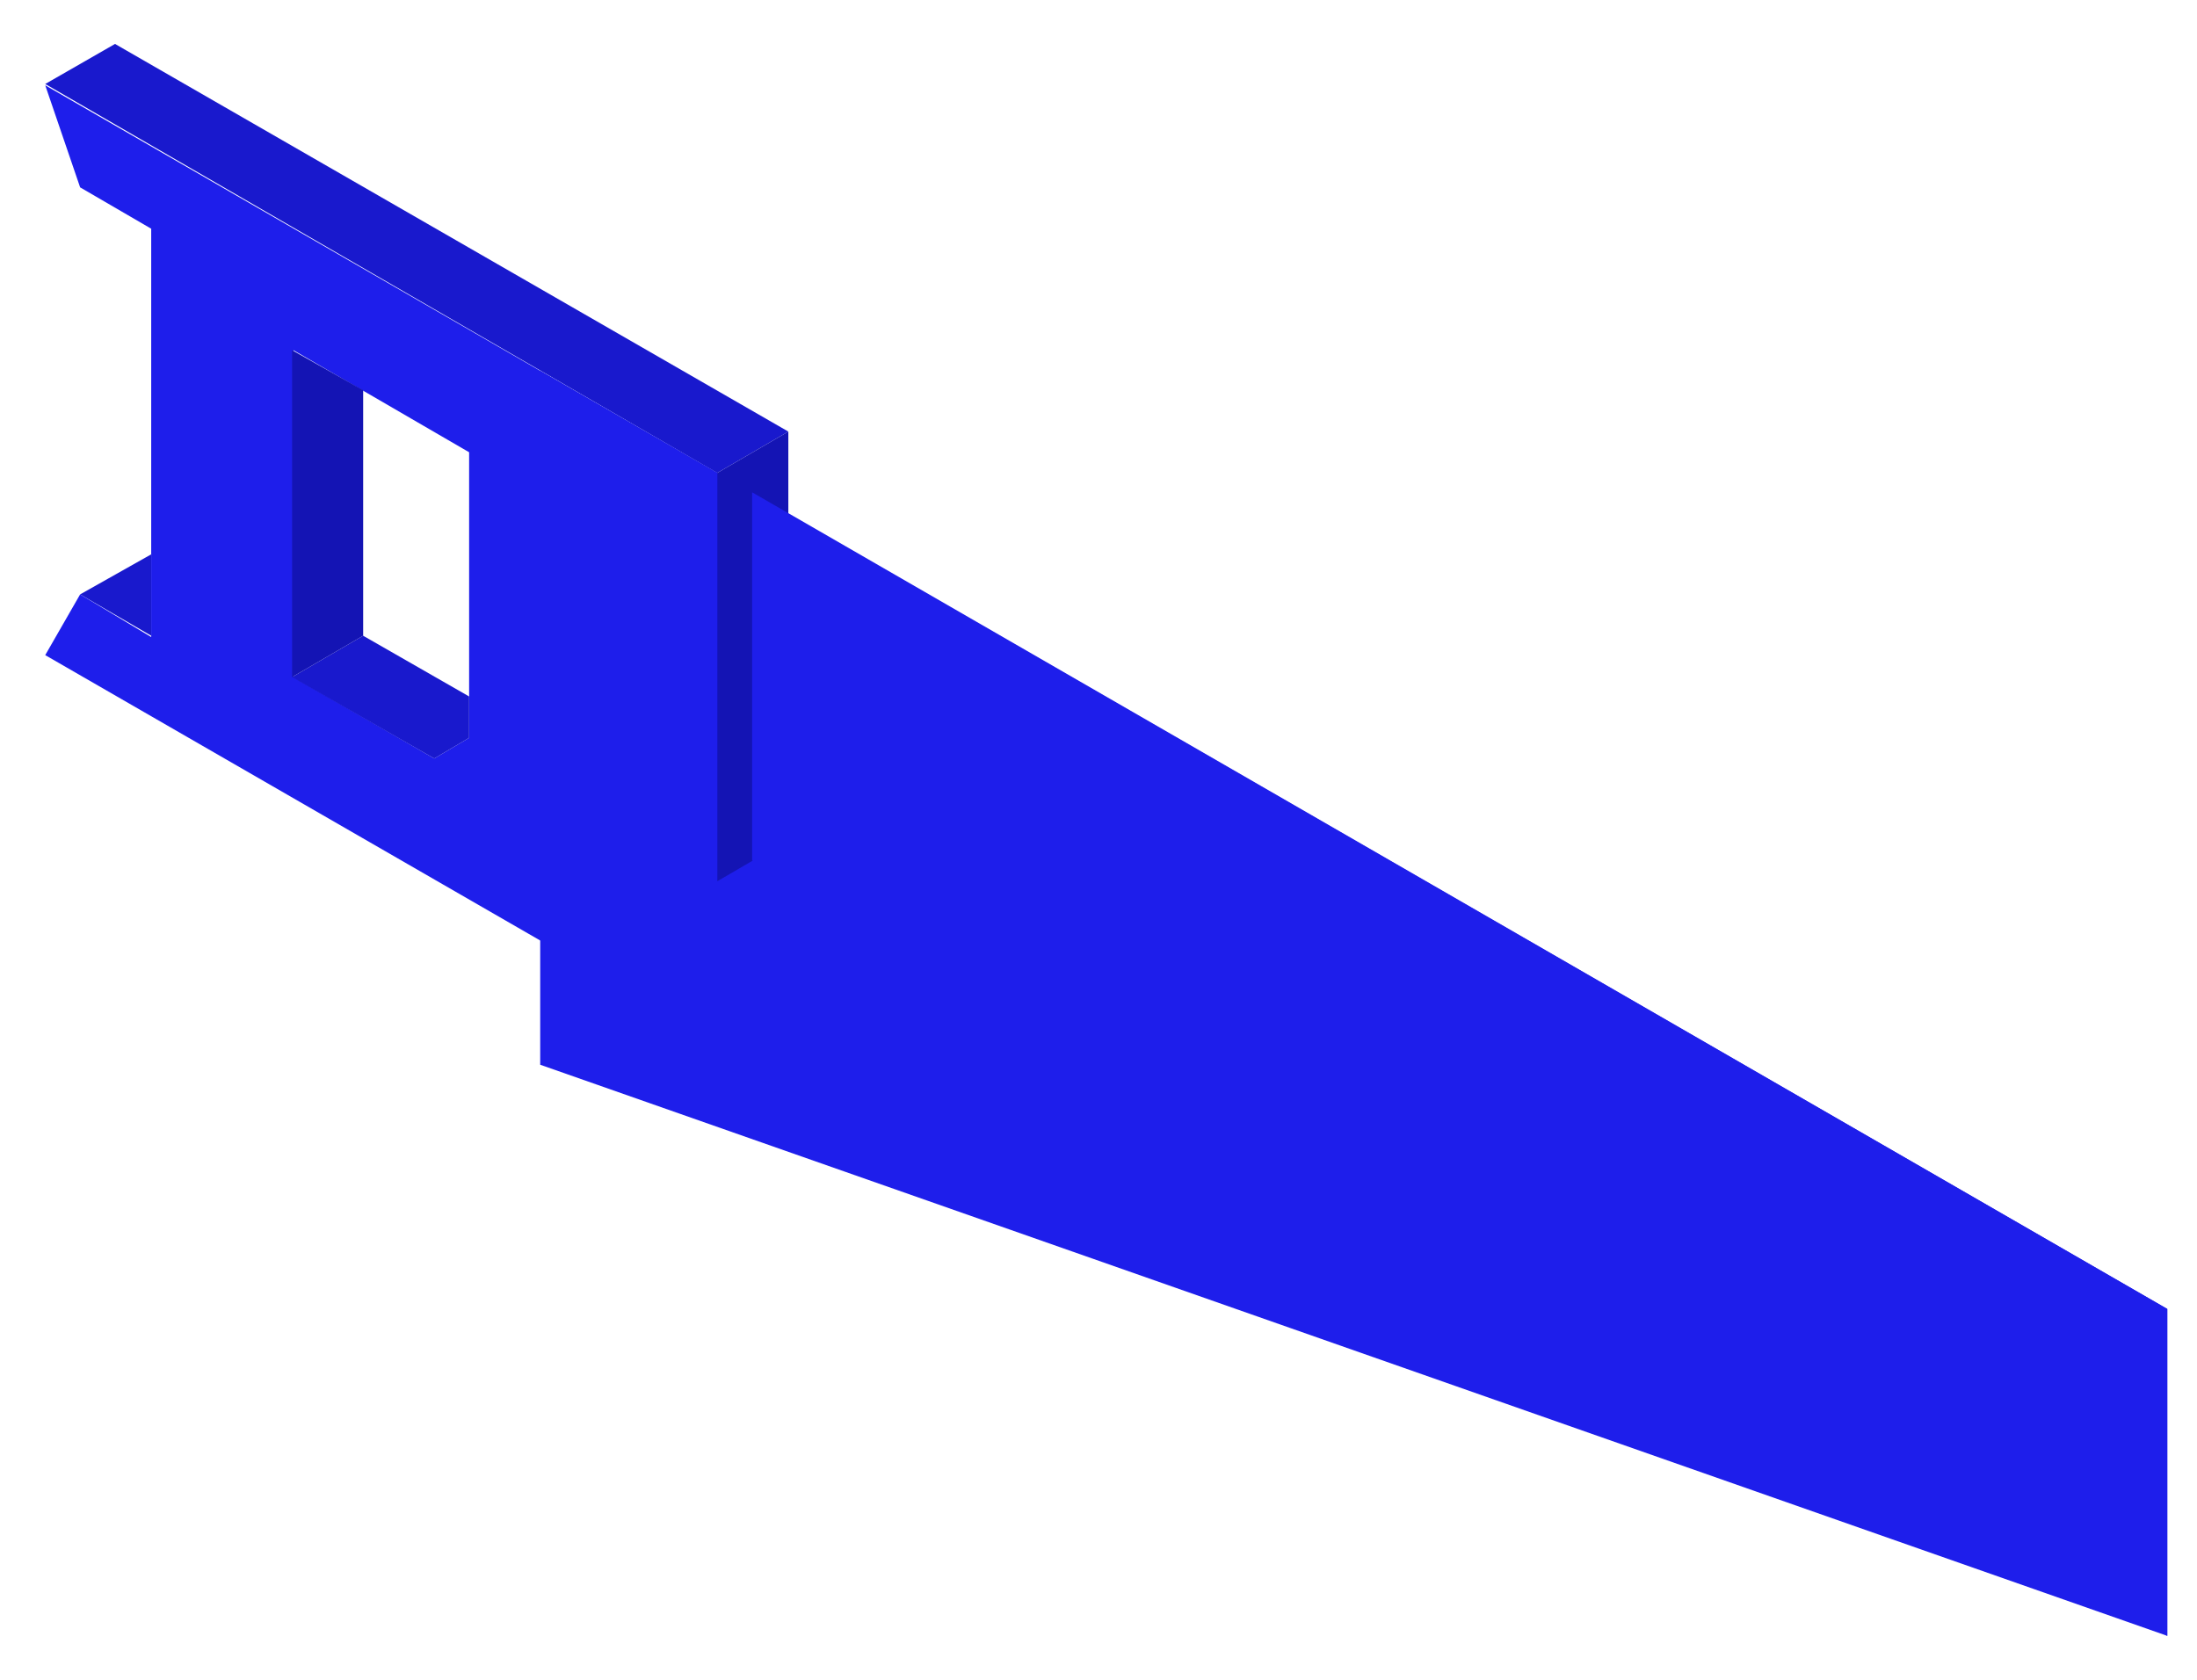
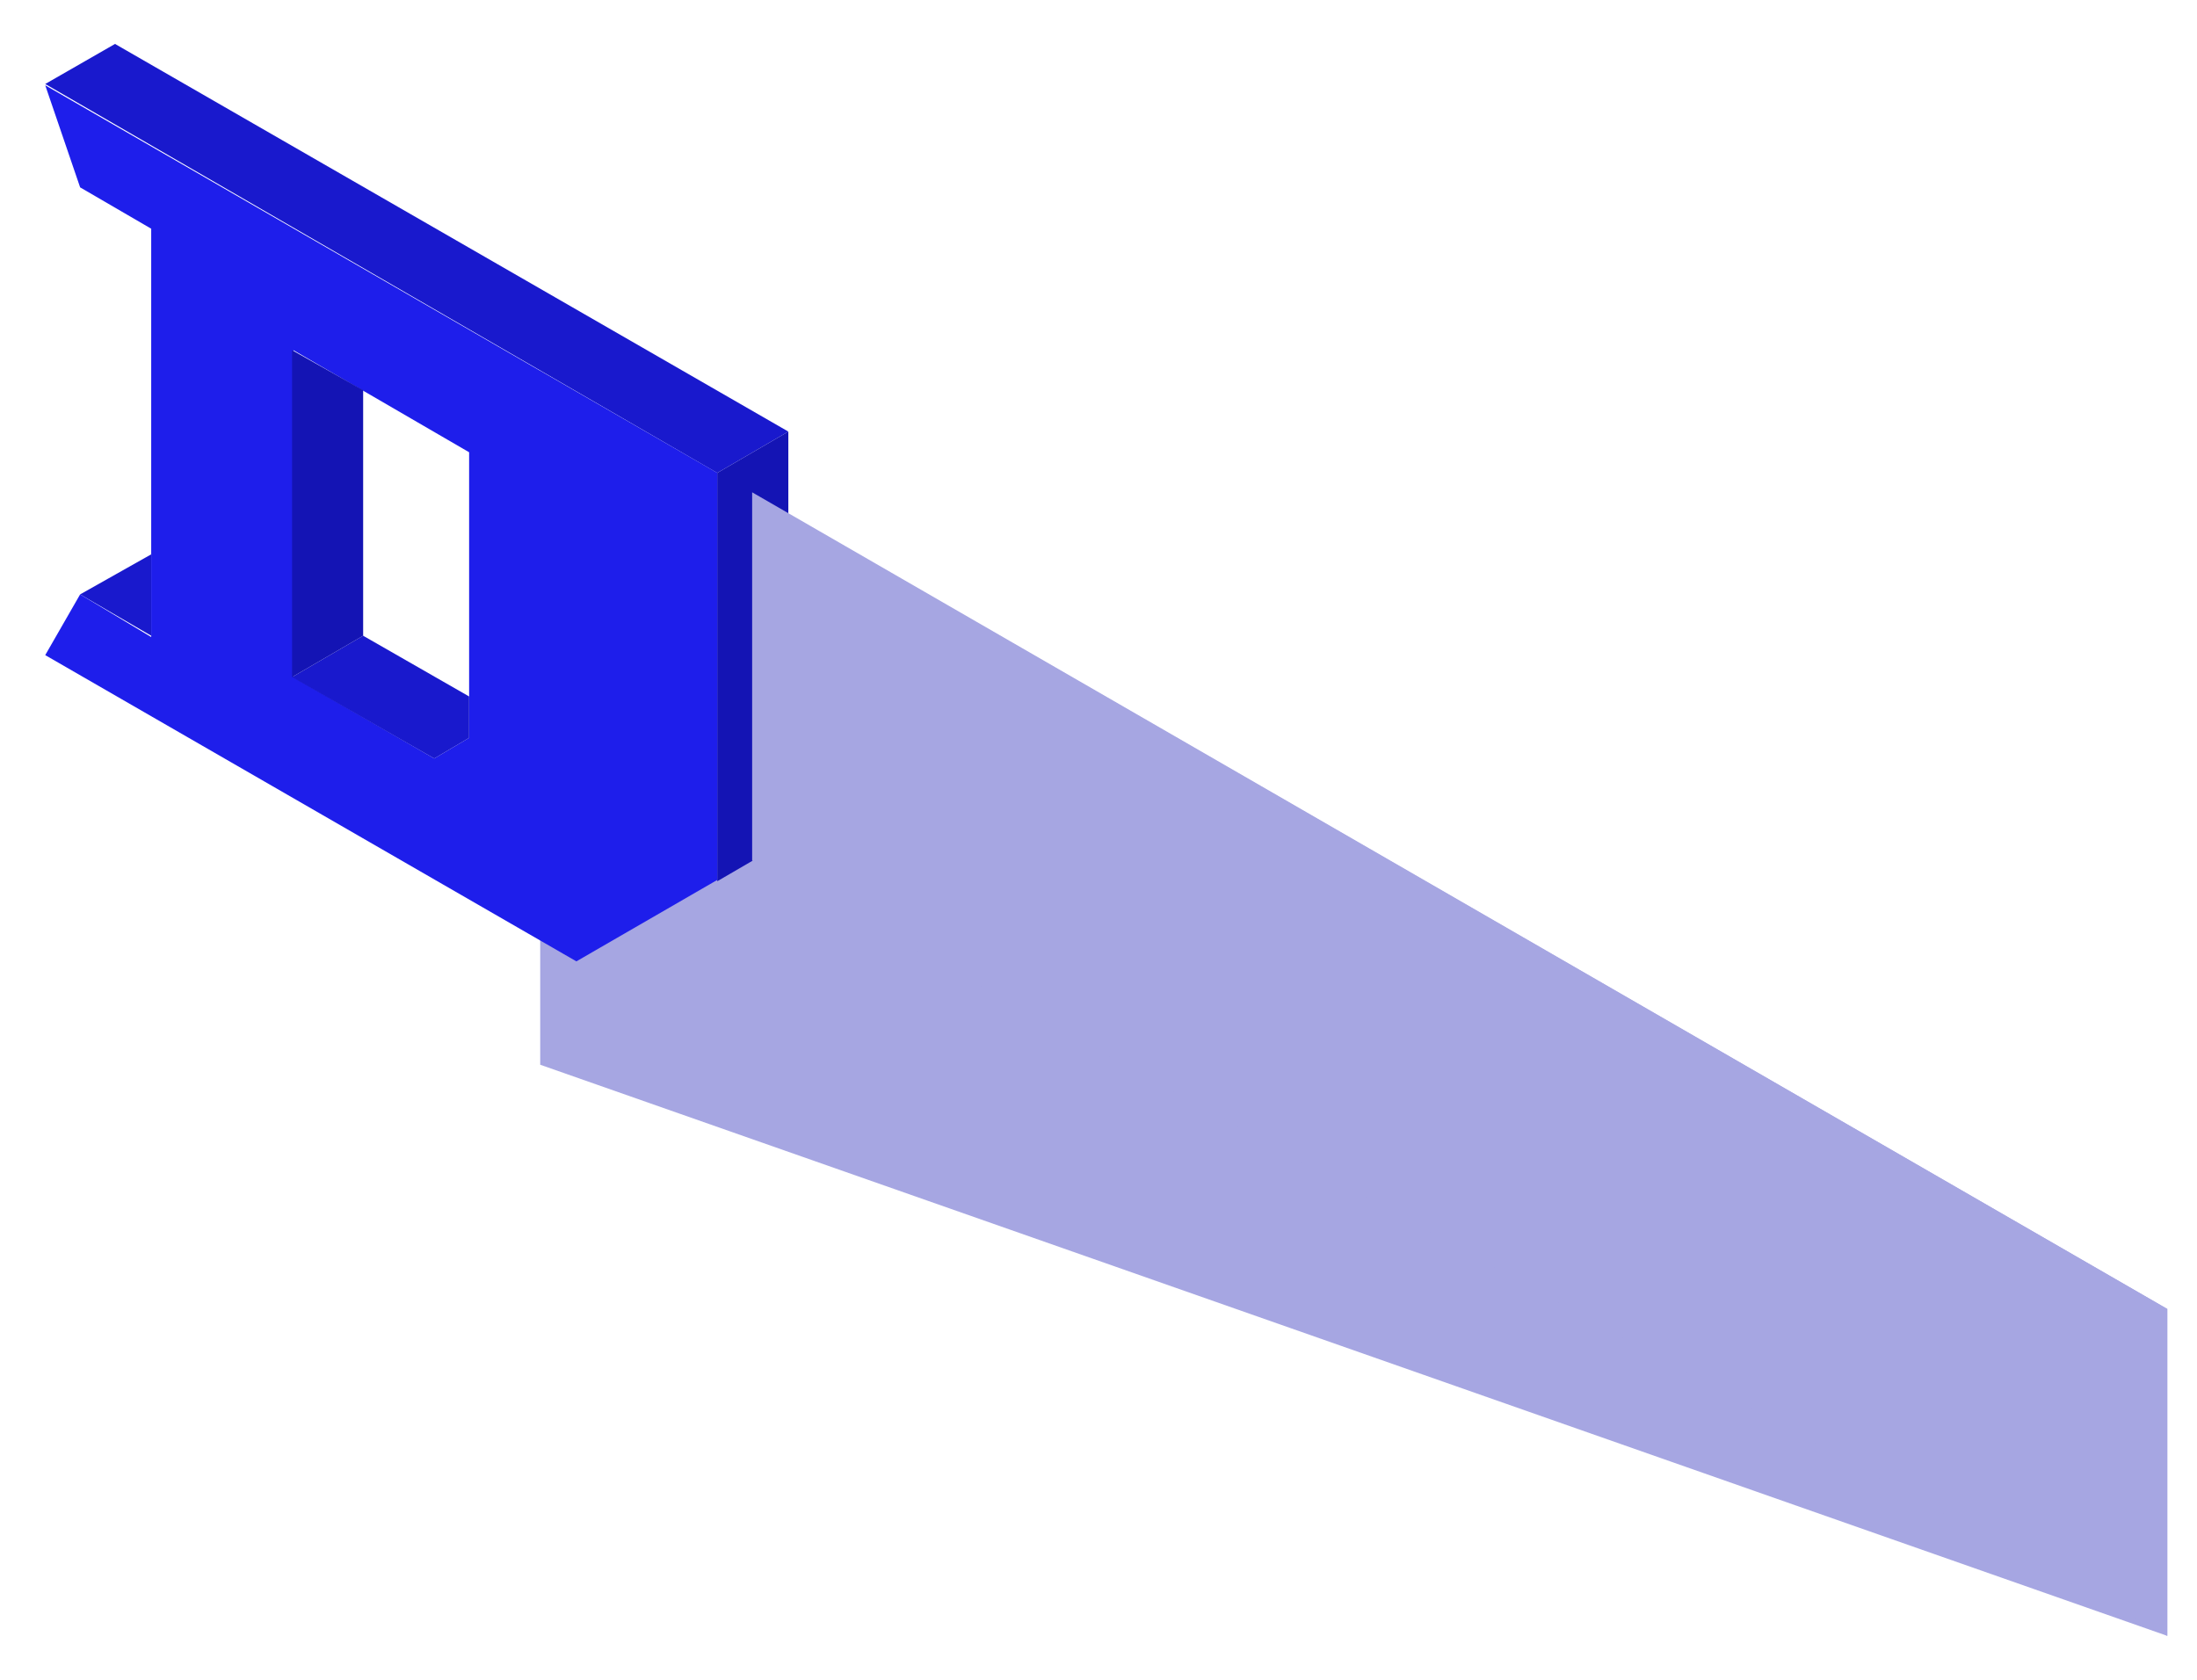
- <svg xmlns="http://www.w3.org/2000/svg" version="1.1" id="Layer_1" x="0px" y="0px" viewBox="0 0 170 130" style="enable-background:new 0 0 170 130;" xml:space="preserve">
+ <svg xmlns="http://www.w3.org/2000/svg" version="1.1" id="Layer_1" x="0px" y="0px" viewBox="-39 48 170 130" style="enable-background:new -39 48 170 130;" xml:space="preserve">
  <style type="text/css">
- 	.st0{fill:#1E1EEB;}
+ 	.st0{fill:#A6A6E2;}
	.st1{fill:#1919CD;}
	.st2{fill:#1414B4;}
+ 	.st3{fill:#1E1EEB;}
</style>
-   <polygon class="st0" points="167.7,126.6 41.8,82.4 41.8,28.7 167.7,101.3 " />
-   <polygon class="st1" points="11.7,49.2 6.2,46 11.7,42.9 " />
-   <polygon class="st1" points="8.9,3.4 61,33.4 55.5,36.6 3.5,6.5 " />
-   <polygon class="st2" points="61,33.4 61,65 55.5,68.2 55.5,36.6 " />
-   <path class="st0" d="M55.5,36.6l-52-30l2.7,7.9l5.5,3.2v31.6L6.2,46l-2.7,4.7l41.1,23.7l10.9-6.3L55.5,36.6z M36.3,57.1l-2.7,1.6  l-10.9-6.3l0-25.3L36.3,35V57.1z" />
-   <polygon class="st1" points="28.1,49.2 36.3,53.9 36.3,57.1 33.6,58.7 22.6,52.4 " />
-   <polygon class="st2" points="28.1,30.2 28.1,49.2 22.6,52.4 22.6,27.1 " />
-   <polygon class="st0" points="167.7,126.6 58.2,66.6 58.2,38.1 167.7,101.3 " />
+   <polygon class="st0" points="128.7,174.6 2.8,130.4 2.8,76.7 128.7,149.3 " />
+   <polygon class="st1" points="-27.3,97.2 -32.8,94 -27.3,90.9 " />
+   <polygon class="st1" points="-30.1,51.4 22,81.4 16.5,84.6 -35.5,54.5 " />
+   <polygon class="st2" points="22,81.4 22,113 16.5,116.2 16.5,84.6 " />
+   <path class="st3" d="M16.5,84.6l-52-30l2.7,7.9l5.5,3.2v31.6l-5.5-3.3l-2.7,4.7l41.1,23.7l10.9-6.3V84.6z M-2.7,105.1l-2.7,1.6  l-10.9-6.3V75.1L-2.7,83V105.1z" />
+   <polygon class="st1" points="-10.9,97.2 -2.7,101.9 -2.7,105.1 -5.4,106.7 -16.4,100.4 " />
+   <polygon class="st2" points="-10.9,78.2 -10.9,97.2 -16.4,100.4 -16.4,75.1 " />
+   <polygon class="st0" points="128.7,174.6 19.2,114.6 19.2,86.1 128.7,149.3 " />
</svg>
